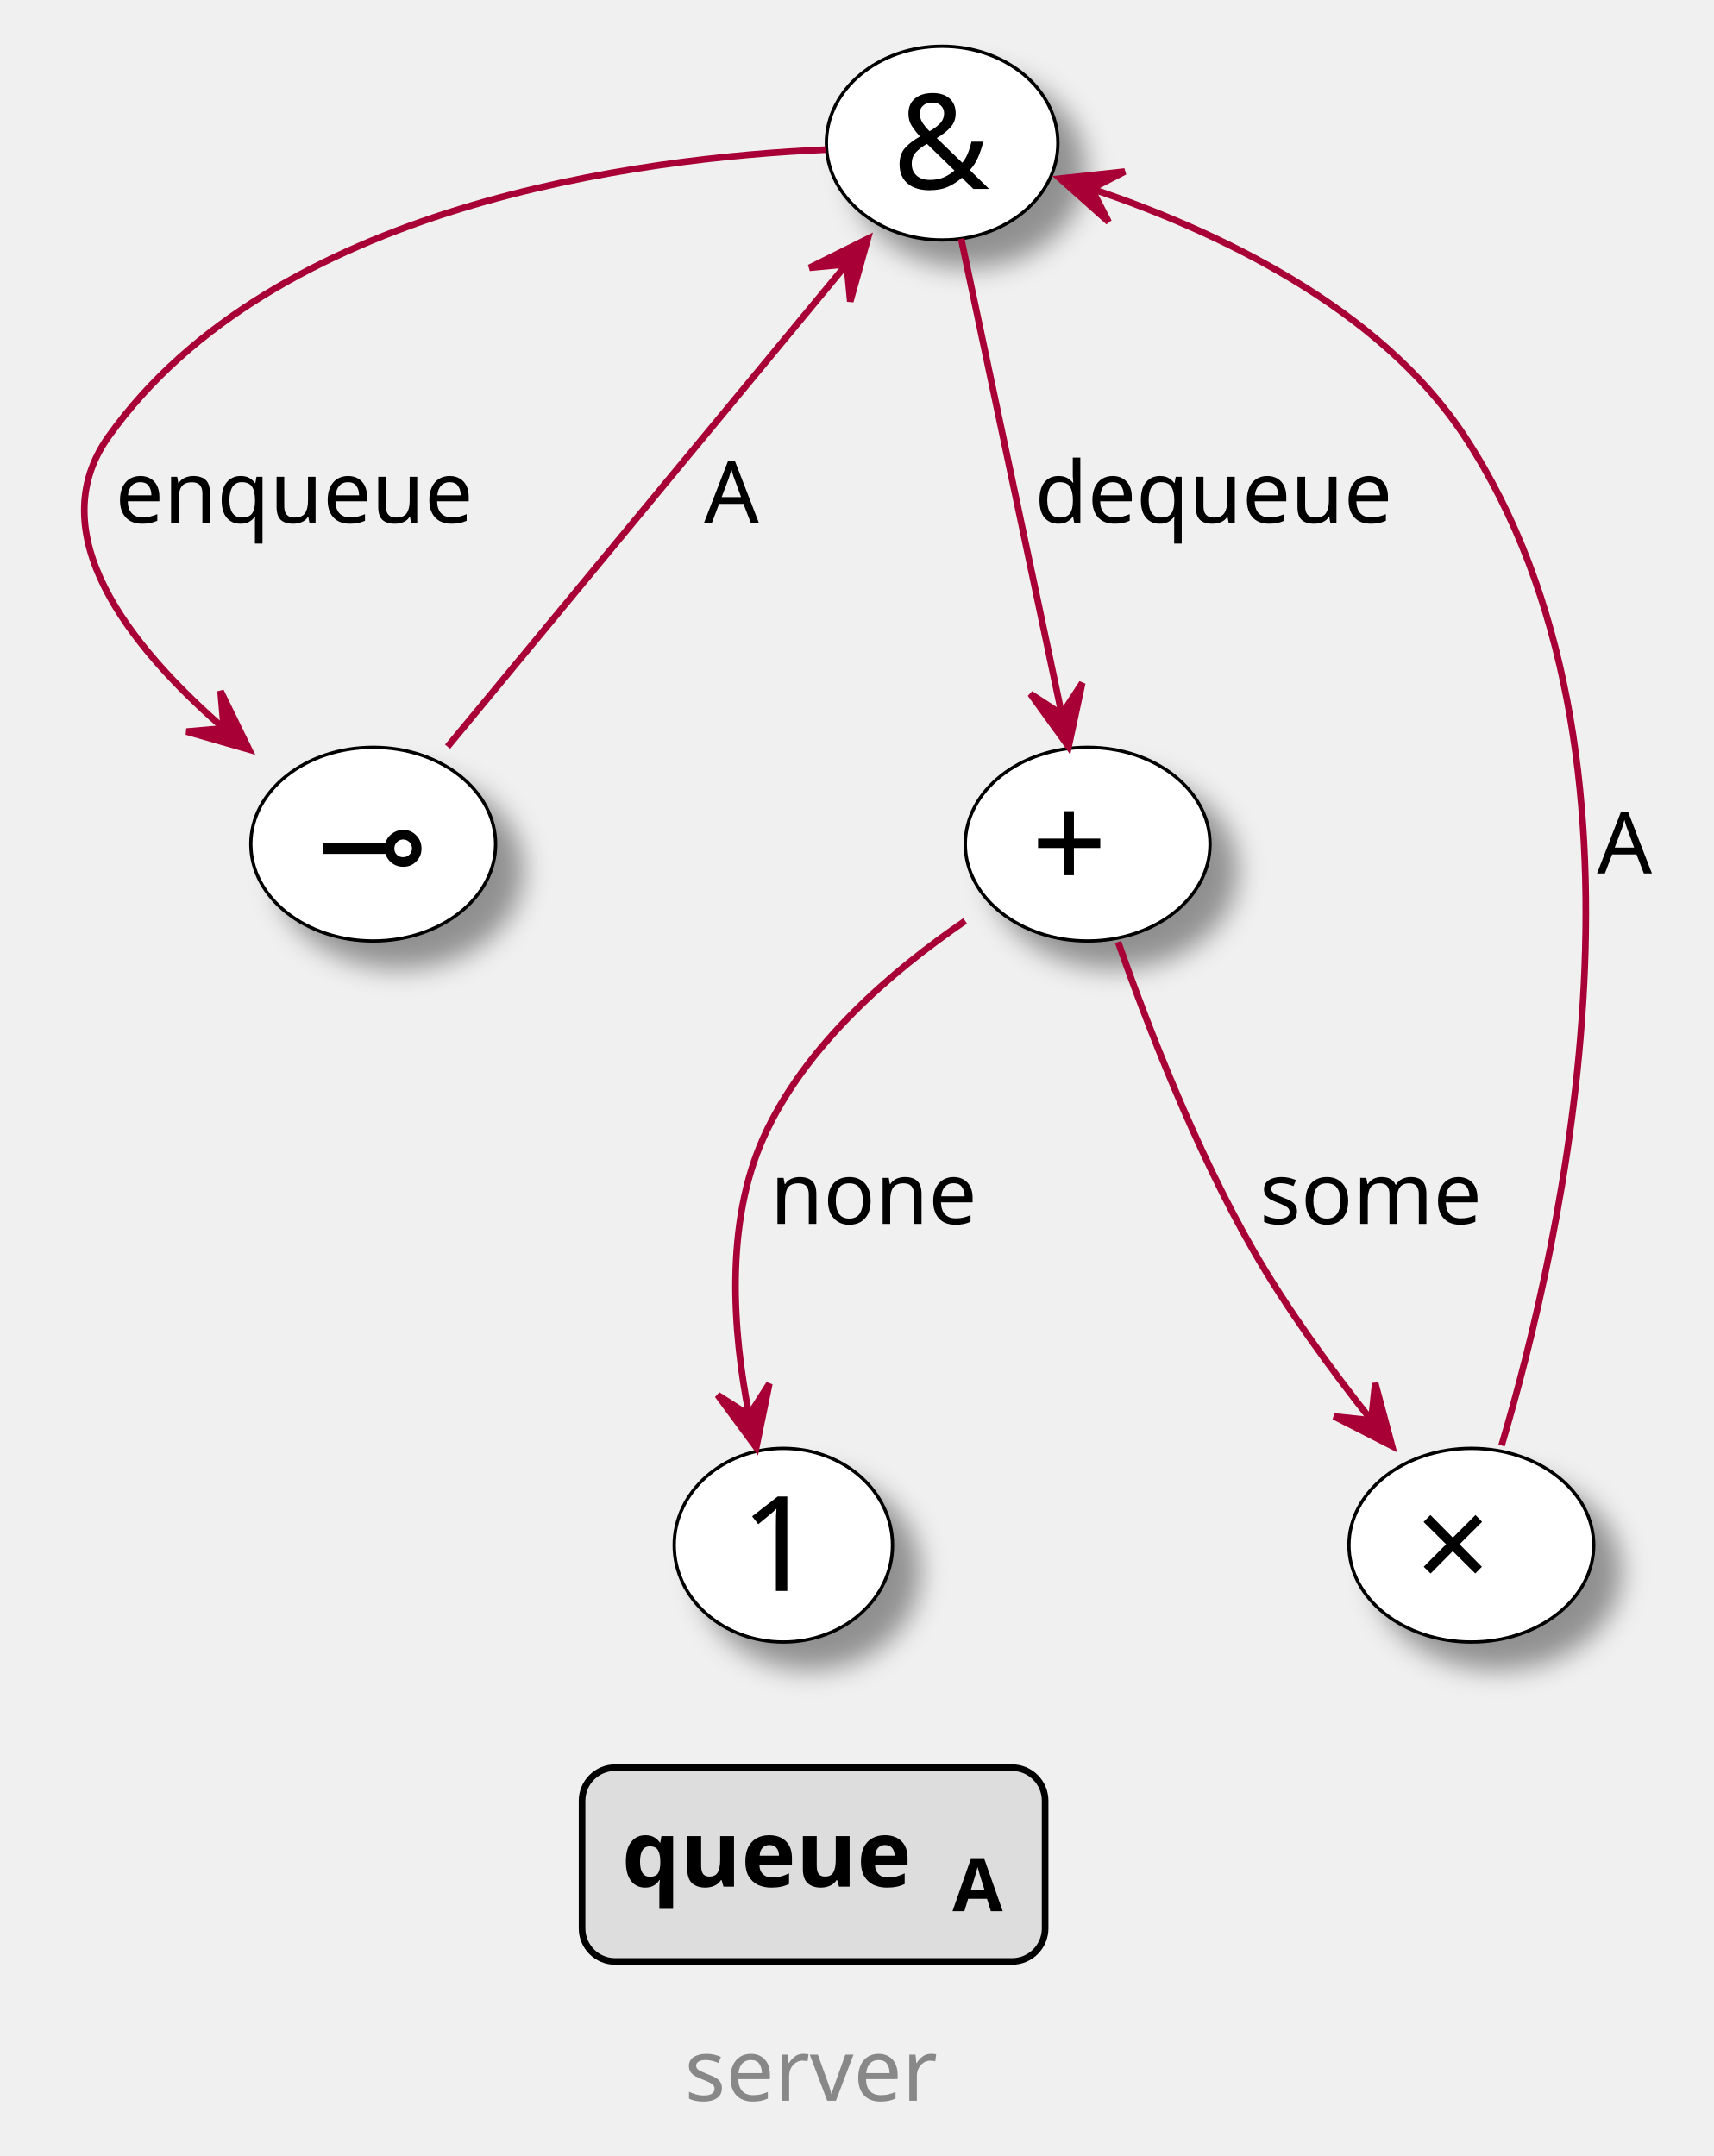
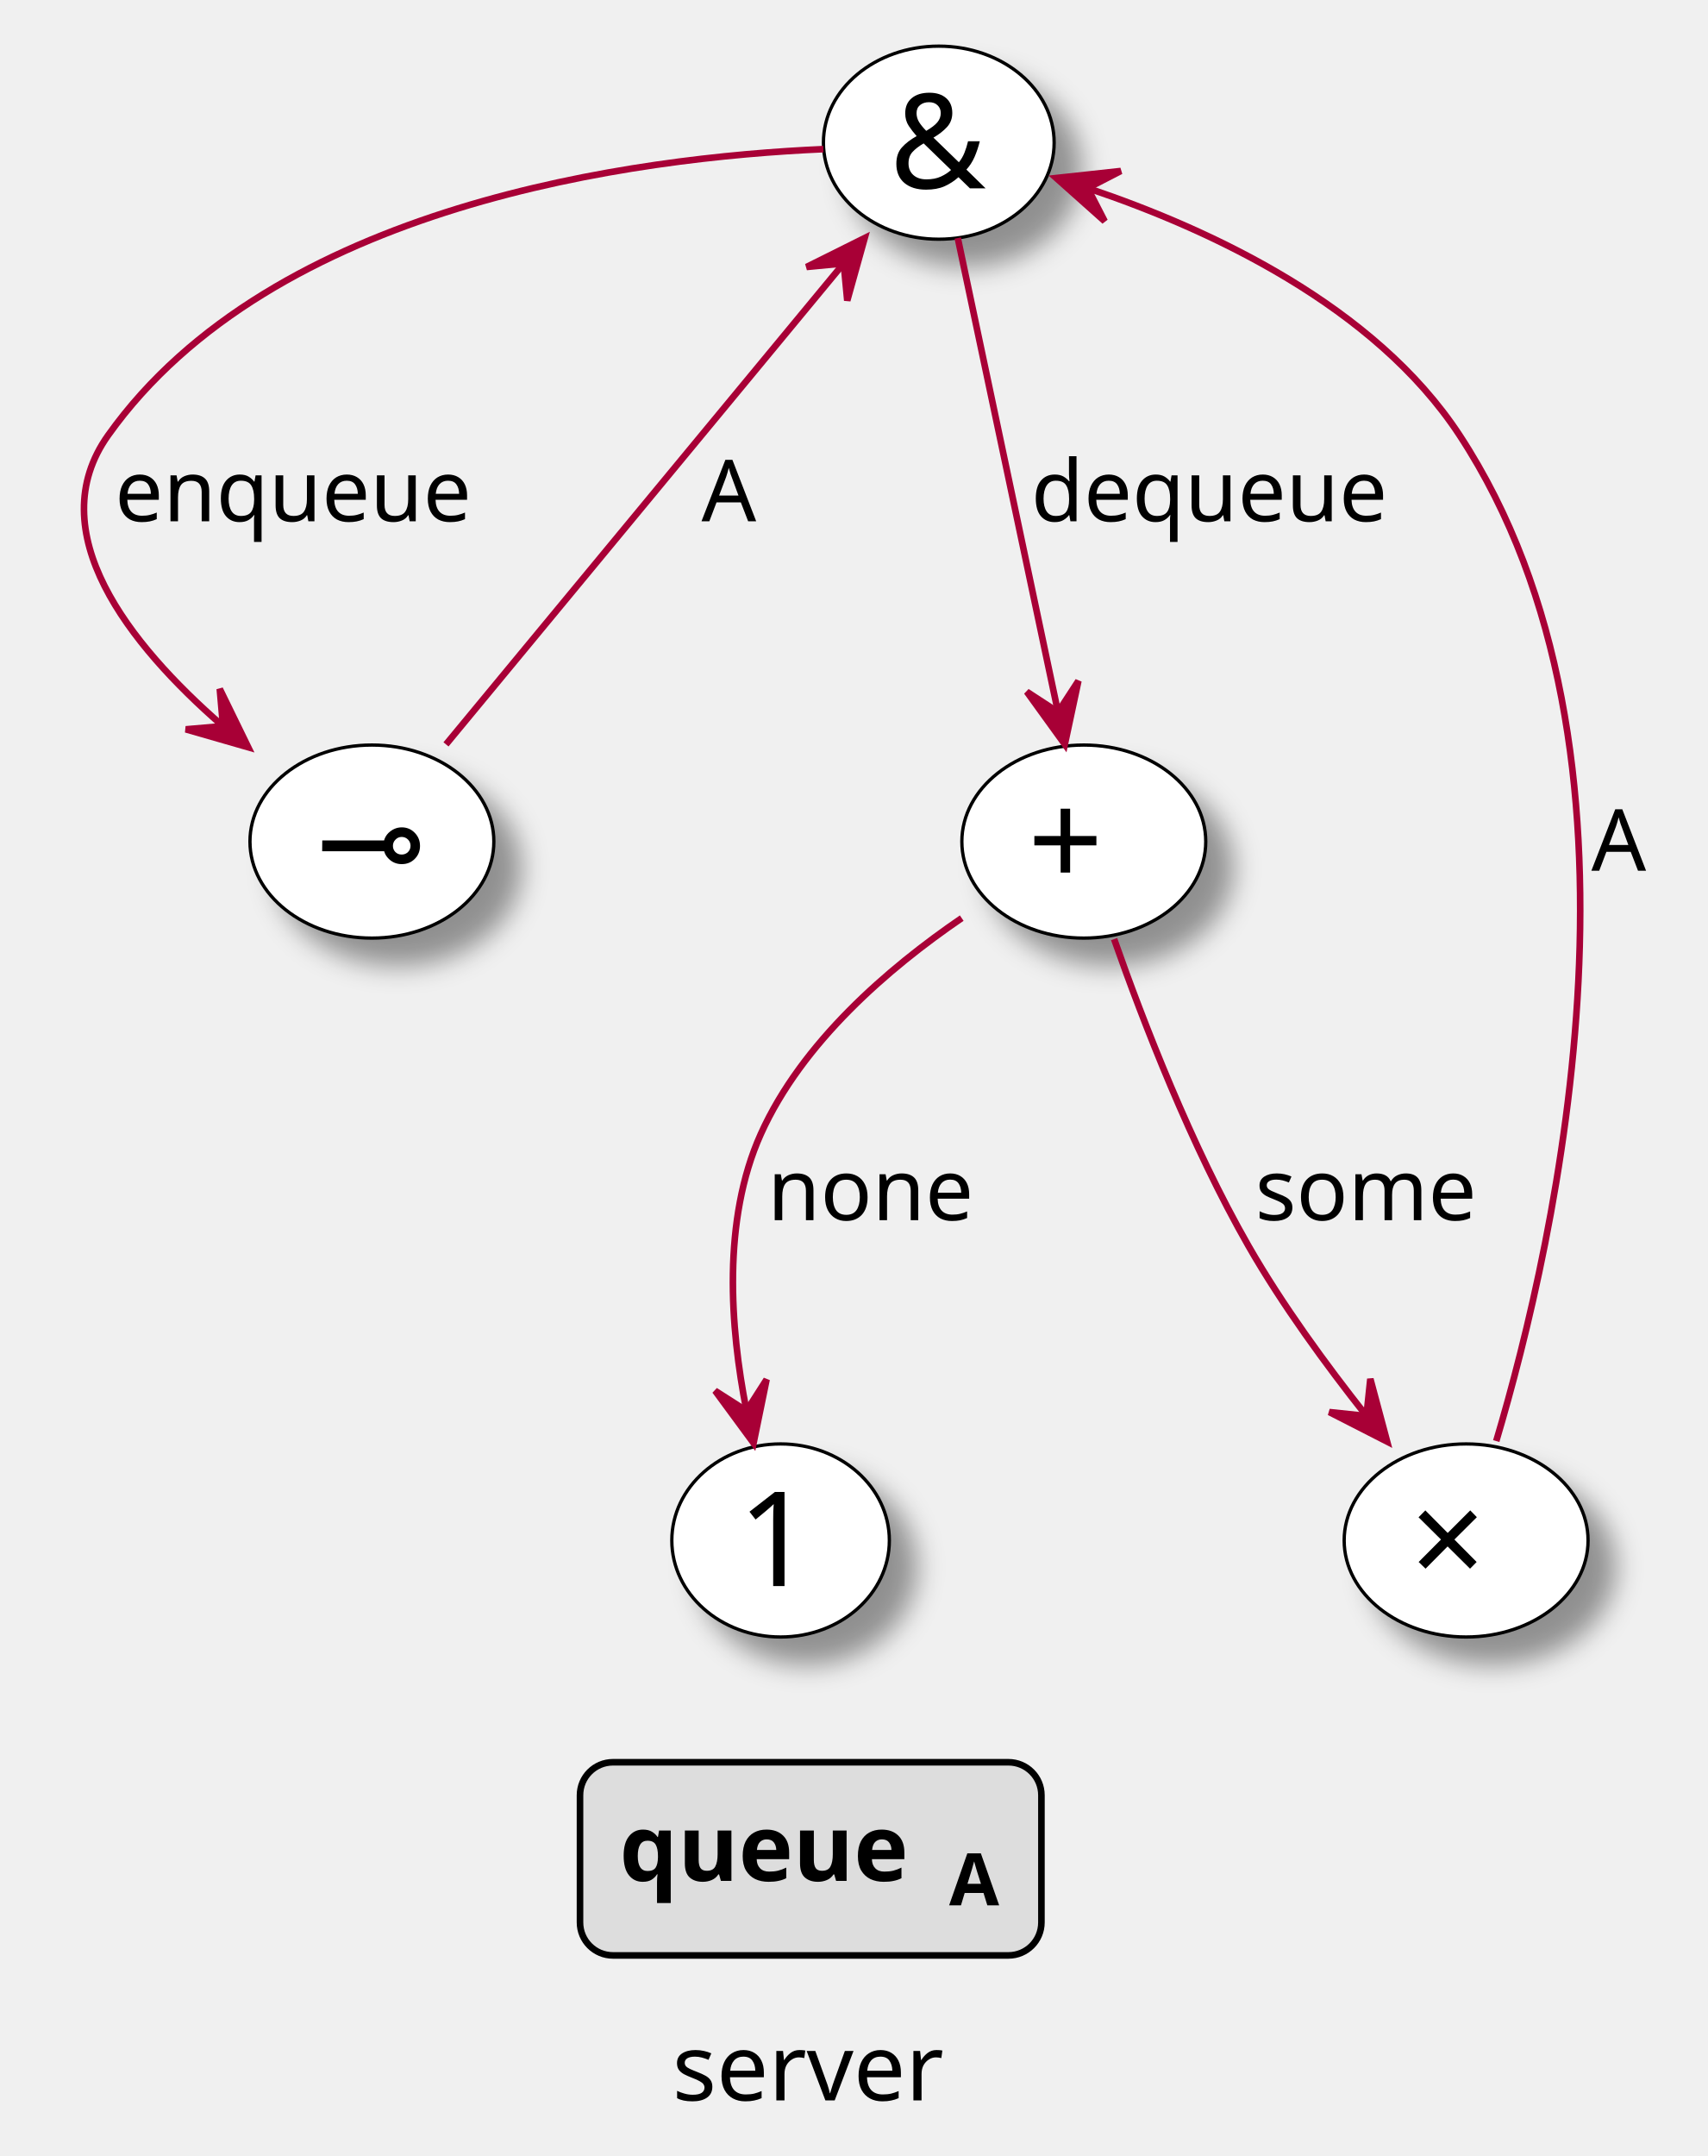
- <svg xmlns="http://www.w3.org/2000/svg" contentScriptType="application/ecmascript" contentStyleType="text/css" height="326px" preserveAspectRatio="none" style="width:259px;height:326px;background:#FFFFFF;" version="1.1" viewBox="0 0 259 326" width="259px" zoomAndPan="magnify">
+ <svg xmlns="http://www.w3.org/2000/svg" contentScriptType="application/ecmascript" contentStyleType="text/css" height="327px" preserveAspectRatio="none" style="width:259px;height:327px;background:#FFFFFF;" version="1.1" viewBox="0 0 259 327" width="259px" zoomAndPan="magnify">
  <defs>
-     <filter height="300%" id="fwb7s3urwsix5" width="300%" x="-1" y="-1">
+     <filter height="300%" id="f37zi1kkkybp2" width="300%" x="-1" y="-1">
      <feGaussianBlur result="blurOut" stdDeviation="2.0" />
      <feColorMatrix in="blurOut" result="blurOut2" type="matrix" values="0 0 0 0 0 0 0 0 0 0 0 0 0 0 0 0 0 0 .4 0" />
      <feOffset dx="4.0" dy="4.0" in="blurOut2" result="blurOut3" />
      <feBlend in="SourceGraphic" in2="blurOut3" mode="normal" />
    </filter>
  </defs>
  <g>
-     <rect fill="#FFFFFF" filter="url(#fwb7s3urwsix5)" height="29.281" rx="50" ry="50" style="stroke:#000000;stroke-width:0.5;" width="35" x="124.92" y="7" />
+     <rect fill="#FFFFFF" filter="url(#f37zi1kkkybp2)" height="29.281" rx="50" ry="50" style="stroke:#000000;stroke-width:0.5;" width="35" x="124.92" y="7" />
    <text fill="#000000" font-family="sans-serif" font-size="20" lengthAdjust="spacing" textLength="15" x="134.92" y="28.564">&amp;</text>
-     <rect fill="#FFFFFF" filter="url(#fwb7s3urwsix5)" height="29.281" rx="50" ry="50" style="stroke:#000000;stroke-width:0.5;" width="37" x="37.92" y="113" />
+     <rect fill="#FFFFFF" filter="url(#f37zi1kkkybp2)" height="29.281" rx="50" ry="50" style="stroke:#000000;stroke-width:0.5;" width="37" x="37.92" y="113" />
    <text fill="#000000" font-family="sans-serif" font-size="20" lengthAdjust="spacing" textLength="17" x="47.92" y="134.565">⊸</text>
-     <rect fill="#FFFFFF" filter="url(#fwb7s3urwsix5)" height="29.281" rx="50" ry="50" style="stroke:#000000;stroke-width:0.5;" width="37" x="145.92" y="113" />
+     <rect fill="#FFFFFF" filter="url(#f37zi1kkkybp2)" height="29.281" rx="50" ry="50" style="stroke:#000000;stroke-width:0.5;" width="37" x="145.92" y="113" />
    <text fill="#000000" font-family="sans-serif" font-size="20" lengthAdjust="spacing" textLength="17" x="155.92" y="134.565">+</text>
-     <rect fill="#FFFFFF" filter="url(#fwb7s3urwsix5)" height="29.281" rx="50" ry="50" style="stroke:#000000;stroke-width:0.5;" width="37" x="203.92" y="219" />
+     <rect fill="#FFFFFF" filter="url(#f37zi1kkkybp2)" height="29.281" rx="50" ry="50" style="stroke:#000000;stroke-width:0.5;" width="37" x="203.92" y="219" />
    <text fill="#000000" font-family="sans-serif" font-size="20" lengthAdjust="spacing" textLength="17" x="213.92" y="240.565">×</text>
-     <rect fill="#FFFFFF" filter="url(#fwb7s3urwsix5)" height="29.281" rx="50" ry="50" style="stroke:#000000;stroke-width:0.5;" width="33" x="101.92" y="219" />
+     <rect fill="#FFFFFF" filter="url(#f37zi1kkkybp2)" height="29.281" rx="50" ry="50" style="stroke:#000000;stroke-width:0.5;" width="33" x="101.92" y="219" />
    <text fill="#000000" font-family="sans-serif" font-size="20" lengthAdjust="spacing" textLength="13" x="111.92" y="240.565">1</text>
    <path d="M124.91,22.62 C96.6,23.87 41.4,30.95 16.42,66 C6,80.62 19.6,97.73 33.69,110.01 " fill="none" id="q1-to-q2" style="stroke:#A80036;stroke-width:1.0;" />
    <polygon fill="#A80036" points="37.66,113.34,33.339,104.49,33.831,110.125,28.195,110.617,37.66,113.34" style="stroke:#A80036;stroke-width:1.0;" />
    <text fill="#000000" font-family="sans-serif" font-size="13" lengthAdjust="spacing" textLength="56" x="17.42" y="79.067">enqueue</text>
    <path d="M127.93,40.02 C110.93,60.58 83.12,94.21 67.66,112.9 " fill="none" id="q1-backto-q2" style="stroke:#A80036;stroke-width:1.0;" />
    <polygon fill="#A80036" points="131.18,36.1,122.365,40.492,127.996,39.955,128.533,45.586,131.18,36.1" style="stroke:#A80036;stroke-width:1.0;" />
    <text fill="#000000" font-family="sans-serif" font-size="13" lengthAdjust="spacing" textLength="9" x="106.42" y="79.067">A</text>
    <path d="M145.3,36.1 C149.18,54.47 156.13,87.3 160.49,107.93 " fill="none" id="q1-to-q3" style="stroke:#A80036;stroke-width:1.0;" />
    <polygon fill="#A80036" points="161.54,112.9,163.6,103.269,160.51,108.007,155.772,104.917,161.54,112.9" style="stroke:#A80036;stroke-width:1.0;" />
    <text fill="#000000" font-family="sans-serif" font-size="13" lengthAdjust="spacing" textLength="56" x="156.42" y="79.067">dequeue</text>
    <path d="M169.02,142.43 C173.44,155.01 180.72,173.82 189.42,189 C194.51,197.88 201.18,207.01 207.19,214.6 " fill="none" id="q3-to-q4" style="stroke:#A80036;stroke-width:1.0;" />
    <polygon fill="#A80036" points="210.44,218.65,207.89,209.137,207.296,214.762,201.67,214.168,210.44,218.65" style="stroke:#A80036;stroke-width:1.0;" />
    <text fill="#000000" font-family="sans-serif" font-size="13" lengthAdjust="spacing" textLength="36" x="190.42" y="185.067">some</text>
    <path d="M145.9,139.25 C134.8,146.83 121.67,158.1 115.42,172 C109.53,185.09 110.78,201.42 113.22,213.82 " fill="none" id="q3-to-q5" style="stroke:#A80036;stroke-width:1.0;" />
    <polygon fill="#A80036" points="114.32,218.87,116.299,209.222,113.249,213.986,108.485,210.936,114.32,218.87" style="stroke:#A80036;stroke-width:1.0;" />
    <text fill="#000000" font-family="sans-serif" font-size="13" lengthAdjust="spacing" textLength="32" x="116.42" y="185.067">none</text>
    <path d="M165.24,28.61 C183.66,34.82 208.54,46.38 221.42,66 C252.98,114.09 236.08,188.03 226.99,218.57 " fill="none" id="q1-backto-q4" style="stroke:#A80036;stroke-width:1.0;" />
    <polygon fill="#A80036" points="160.24,27,167.591,33.555,165.002,28.525,170.031,25.936,160.24,27" style="stroke:#A80036;stroke-width:1.0;" />
    <text fill="#000000" font-family="sans-serif" font-size="13" lengthAdjust="spacing" textLength="9" x="241.42" y="132.067">A</text>
    <rect fill="#DDDDDD" height="29.297" rx="5" ry="5" style="stroke:#000000;stroke-width:1.0;" width="70" x="87.99" y="267.281" />
    <text fill="#000000" font-family="sans-serif" font-size="14" font-weight="bold" lengthAdjust="spacing" textLength="50" x="93.99" y="285.276">queue</text>
    <text fill="#000000" font-family="sans-serif" font-size="11" font-weight="bold" lengthAdjust="spacing" textLength="8" x="143.99" y="288.984">A</text>
-     <text fill="#888888" font-family="sans-serif" font-size="13" lengthAdjust="spacing" textLength="40" x="103.49" y="317.645">server</text>
+     <text fill="#000000" font-family="sans-serif" font-size="14" lengthAdjust="spacing" textLength="43" x="101.99" y="318.573">server</text>
  </g>
</svg>
